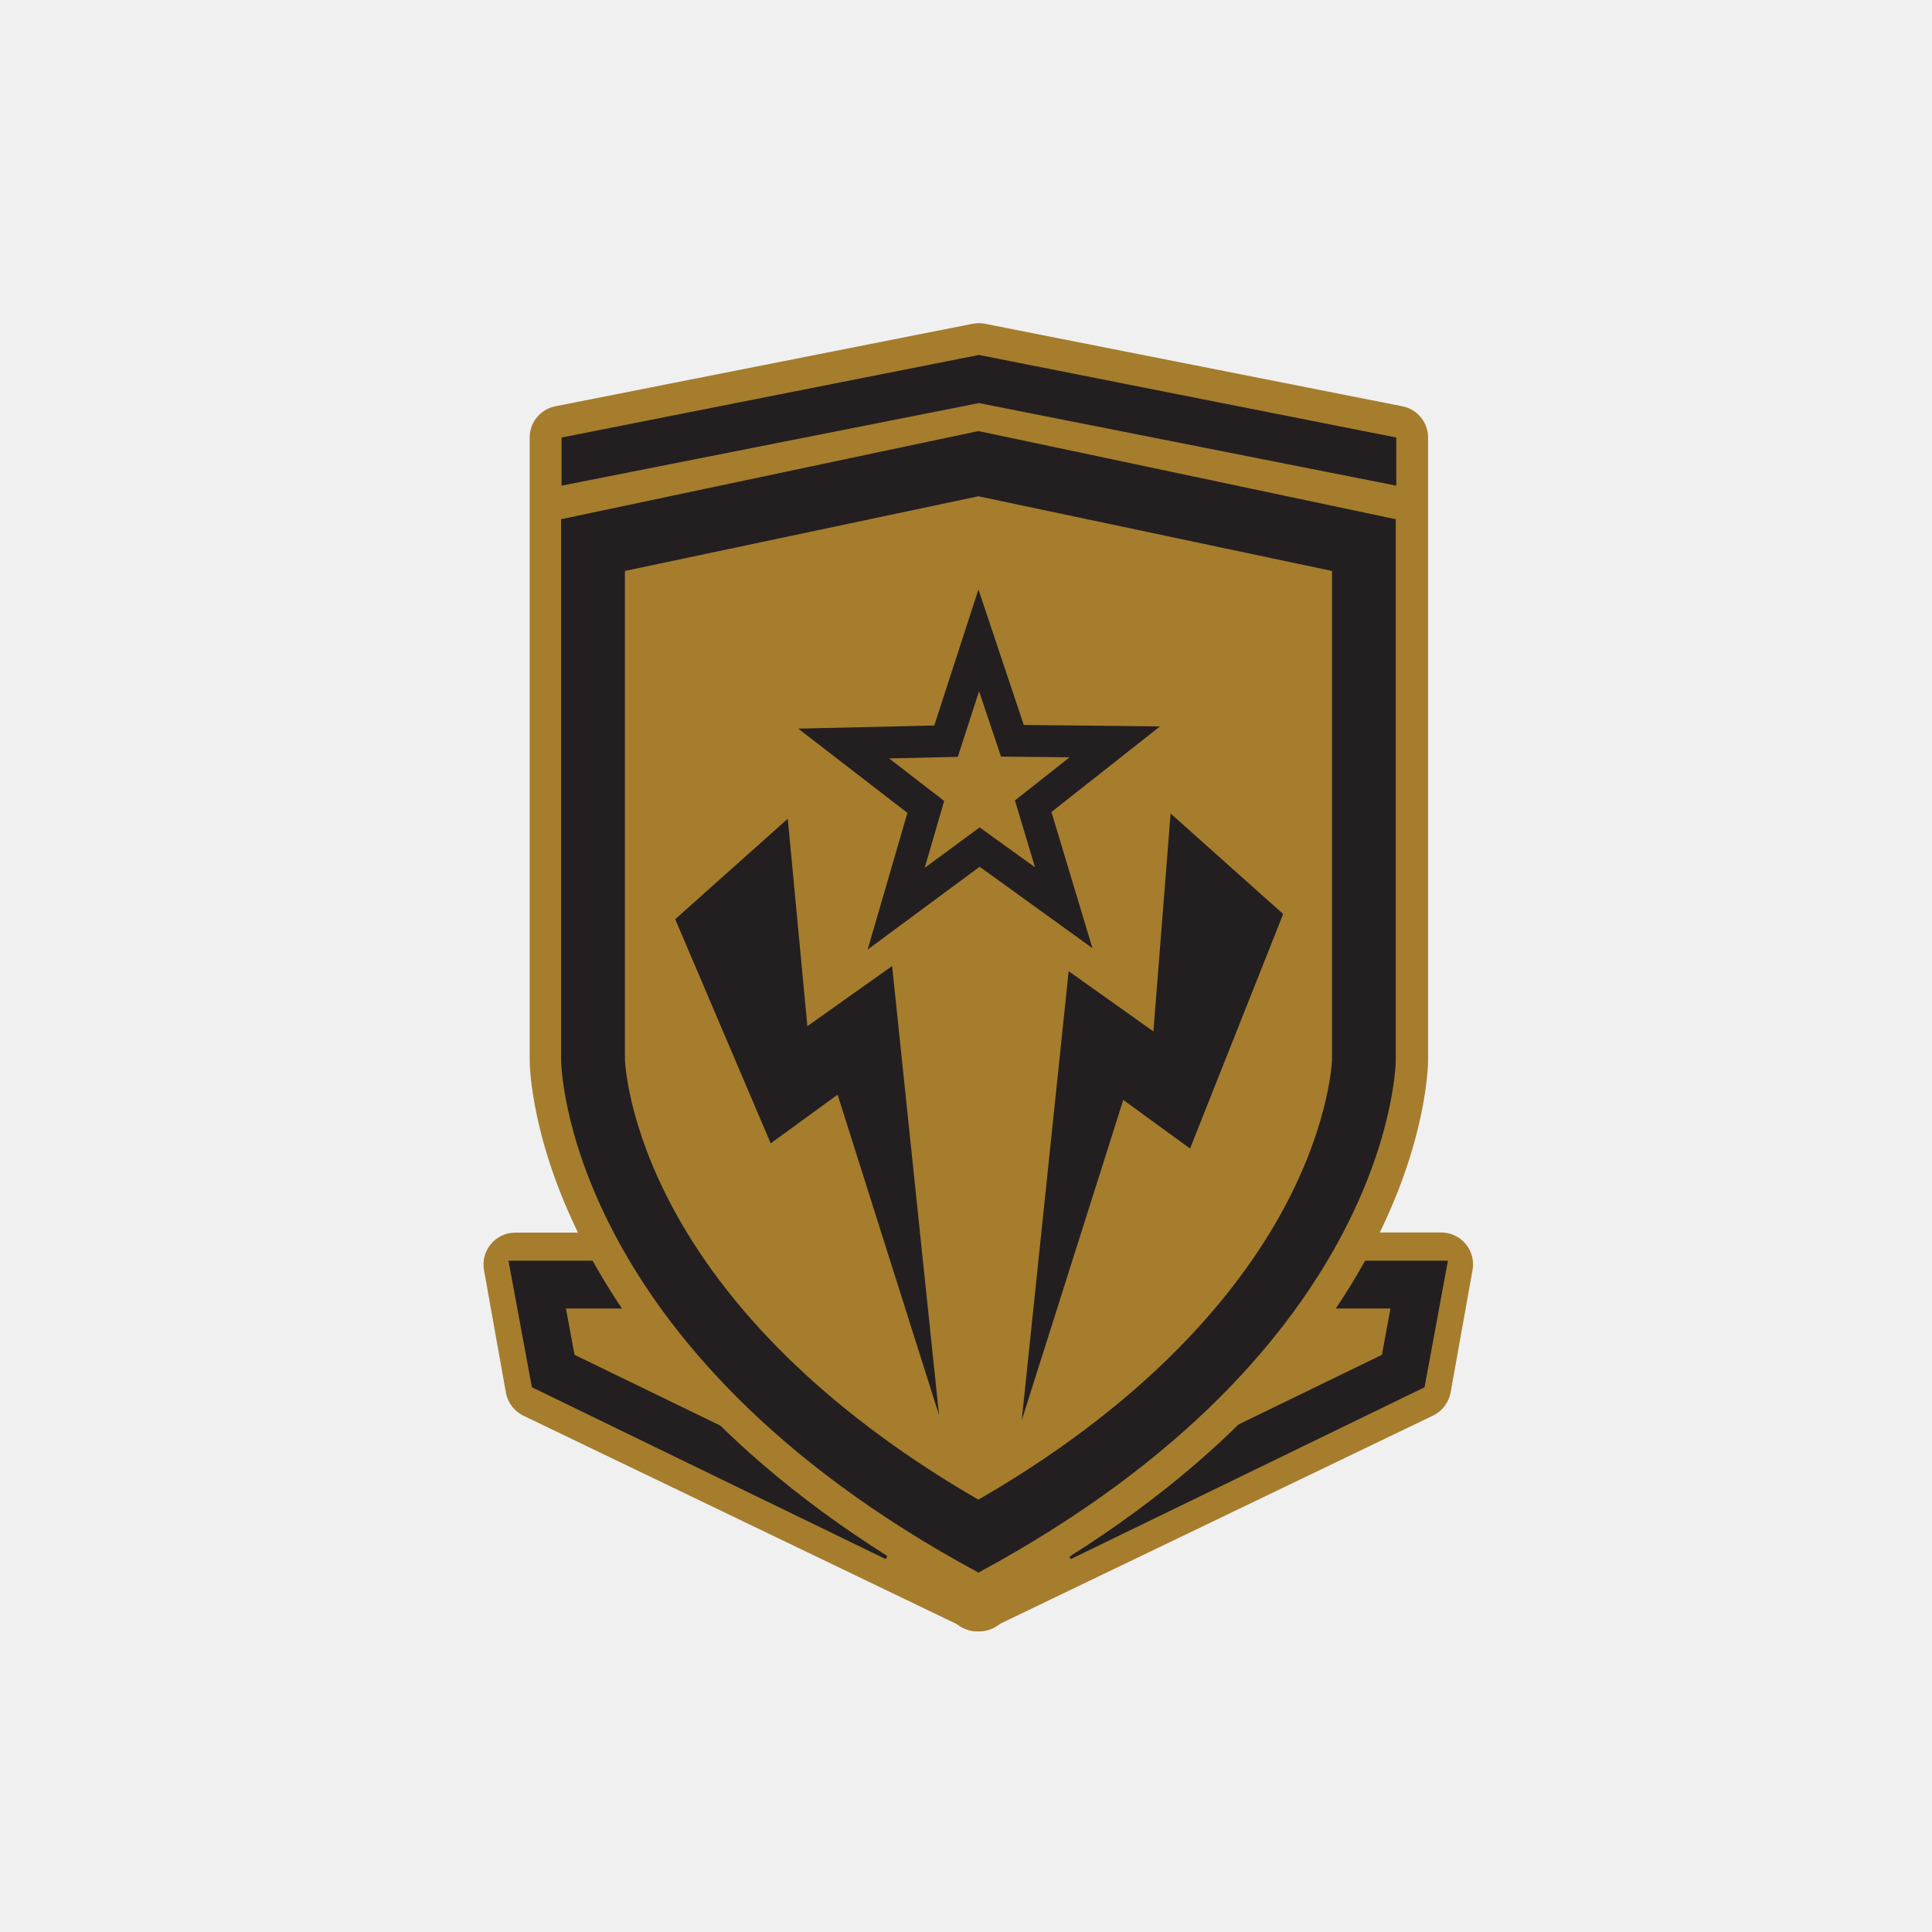
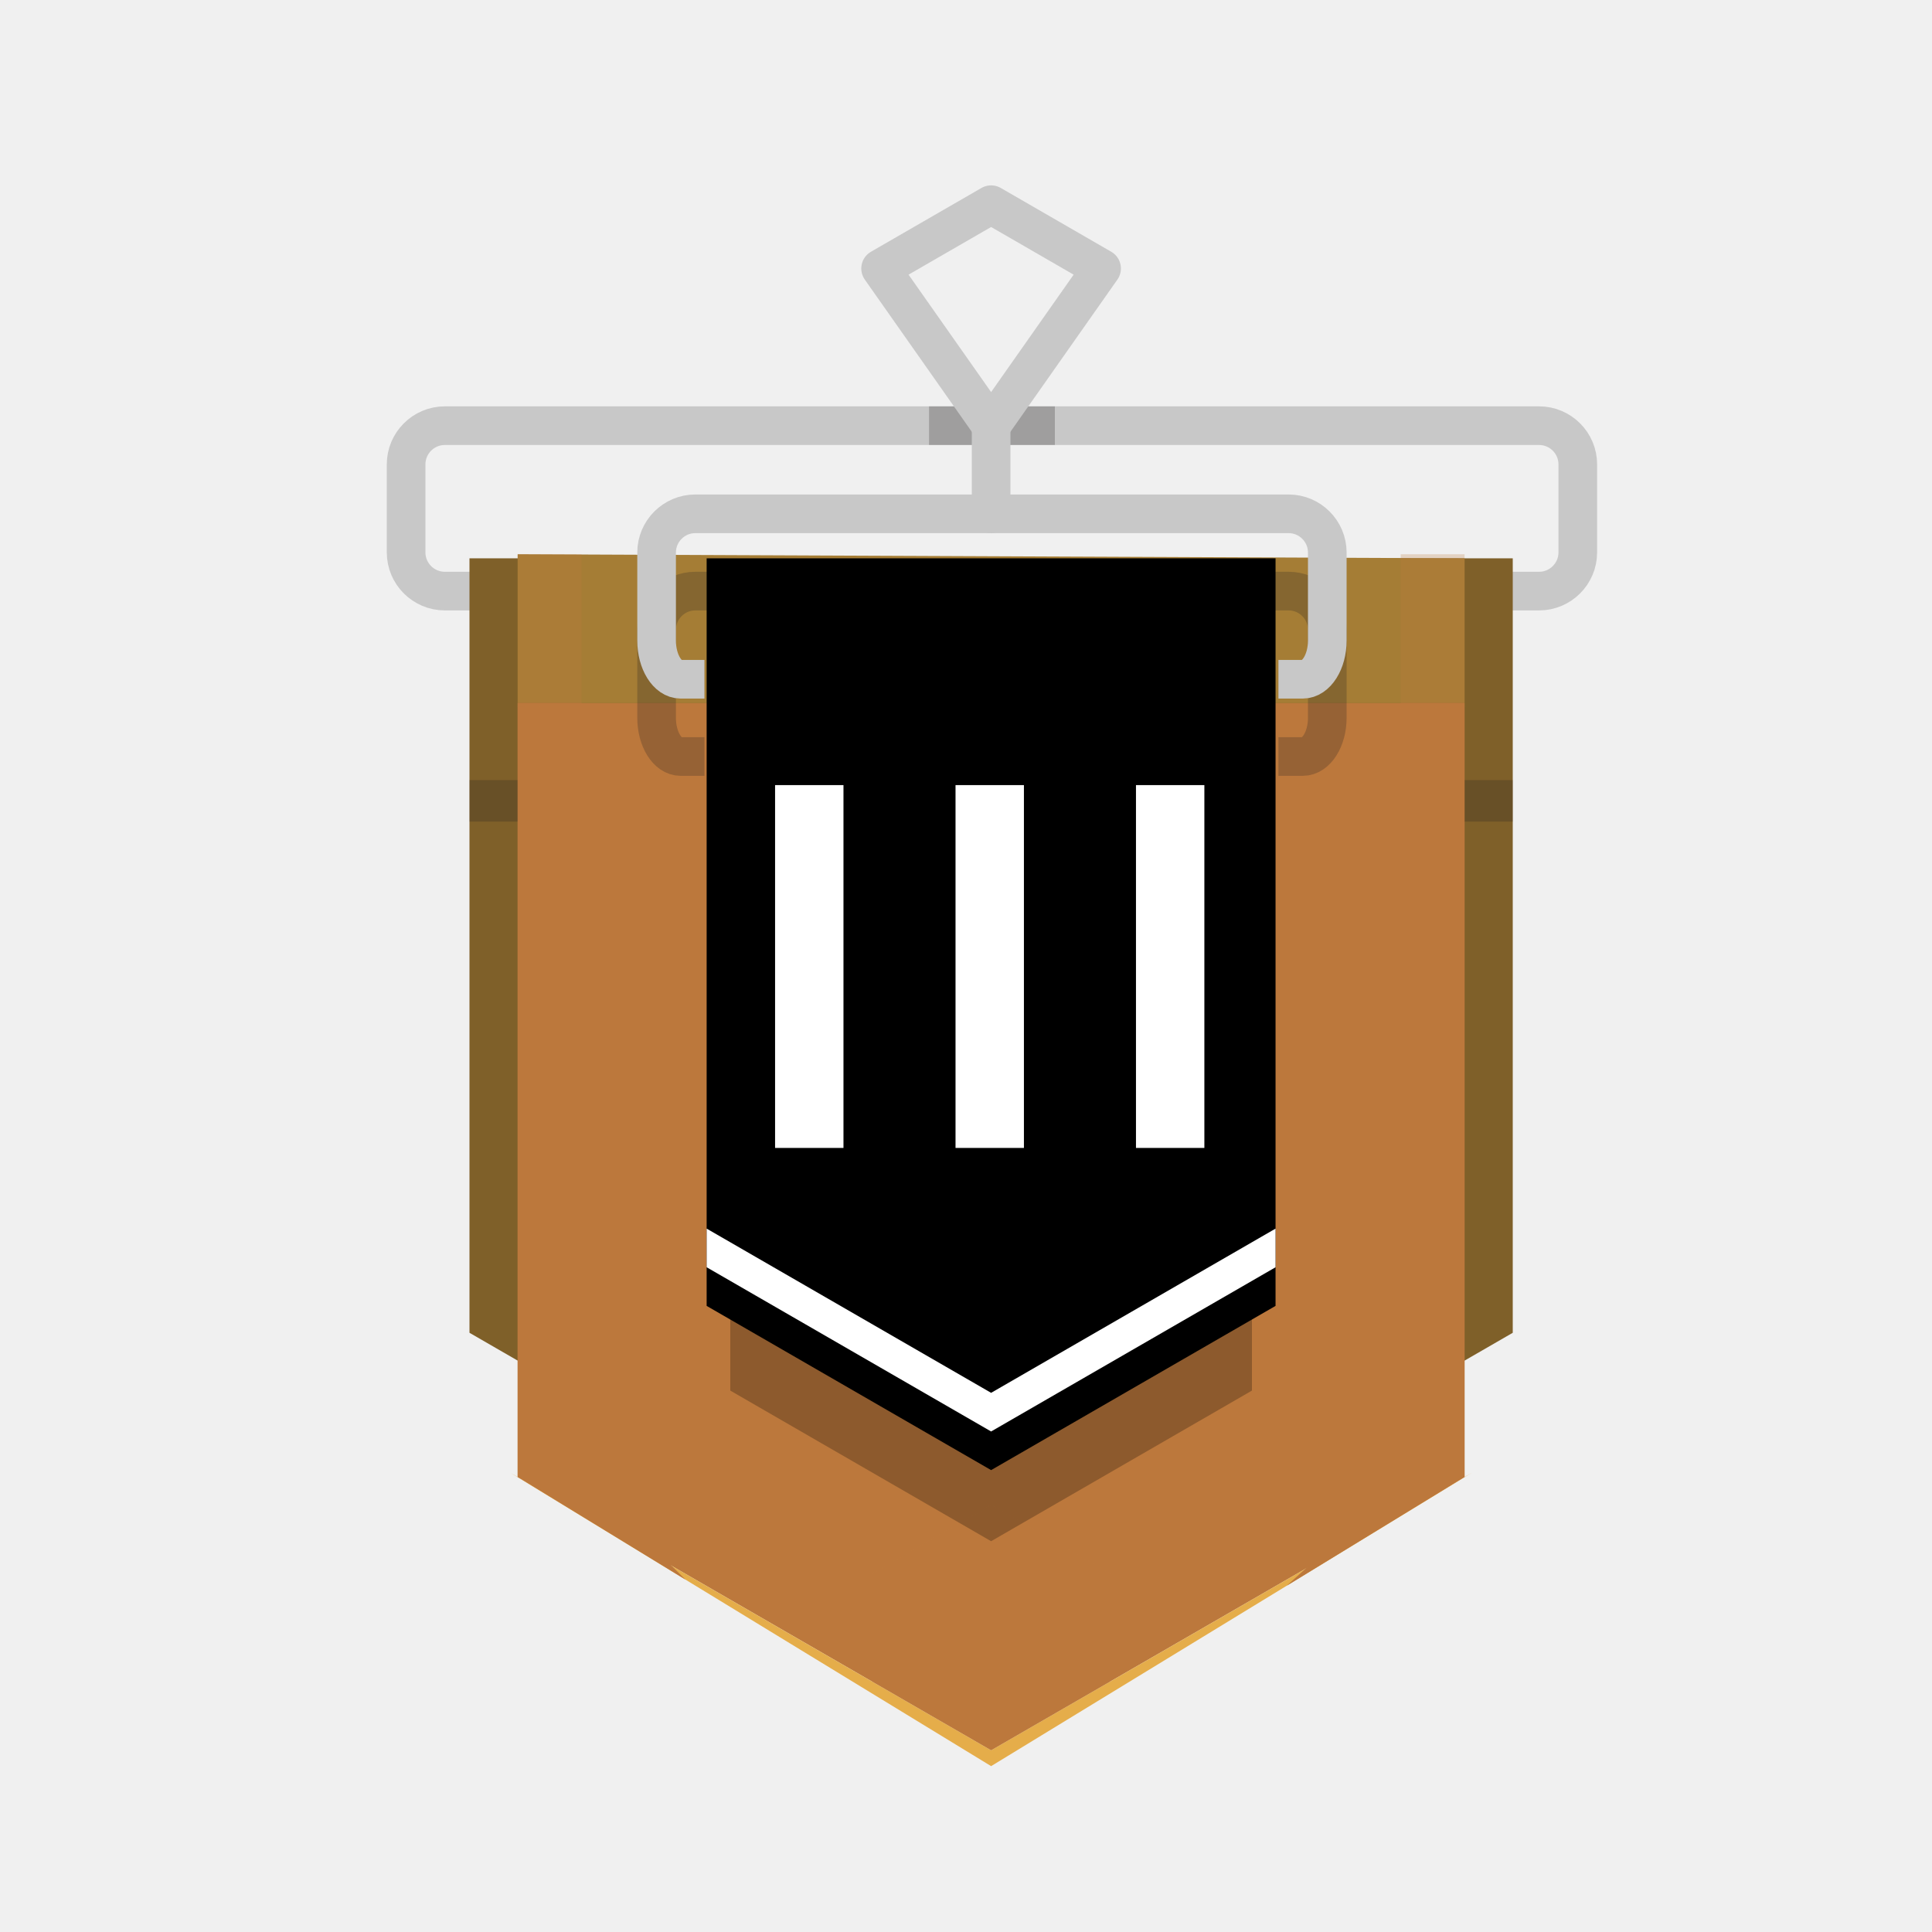
- <svg xmlns="http://www.w3.org/2000/svg" version="1.1" id="Ranks" x="0px" y="0px" width="242.38px" height="242.38px" viewBox="0 0 242.38 242.38" enable-background="new 0 0 242.38 242.38" xml:space="preserve">
-   <g>
+ <svg xmlns="http://www.w3.org/2000/svg" xmlns:xlink="http://www.w3.org/1999/xlink" version="1.1" x="0px" y="0px" width="500px" height="500px" viewBox="0 0 500 500" enable-background="new 0 0 500 500" xml:space="preserve">
+   <symbol id="League_x5F_Bronze_1_" viewBox="-250.5 -250.36 501 501">
+     <polygon opacity="0" fill="#BC783C" points="173.2,-100.64 0,-200.64 -173.21,-100.64 -173.21,99.36 0,199.36 173.2,99.36  " />
    <g>
-       <polygon fill="#A57D2D" points="164.13,158.63 180.79,158.63 178.04,174 122.6,200.67   " />
+       <path fill="none" stroke="#C8C8C8" stroke-width="10" stroke-linecap="round" stroke-linejoin="round" stroke-miterlimit="10" d="    M141.83,99.36c5.5,0,10,4.5,10,10l0,22.81c0,5.5-4.5,10-10,10H-141.4c-5.5,0-10-4.5-10-10l0-22.81c0-5.5,4.5-10,10-10H141.83z" />
    </g>
+     <polygon opacity="0" fill="none" stroke="#231F20" stroke-miterlimit="10" points="250,-249.86 -250,-249.86 -250,250.14    250,250.14  " />
+     <polygon fill="#7F6029" points="-135,-92.59 0,-170.53 135,-92.59 135,107.84 -135,107.84  " />
+     <polyline fill="#A57D35" points="122.53,107.84 122.53,70.38 -122.53,70.38 -122.53,108.9  " />
+     <polygon fill="#BC783C" points="-122.53,-129.9 0,-200.64 122.53,-129.9 122.53,70.38 -122.53,70.38  " />
+     <polygon opacity="0.25" fill="#231F20" points="-122.53,39.7 -135,39.7 -135,50.45 -122.53,50.45  " />
+     <polygon opacity="0.25" fill="#231F20" points="135,39.7 122.53,39.7 122.53,50.45 135,50.45  " />
+     <polygon fill="#E5AD4A" points="124.4,-128.82 0,-200.64 -124.41,-128.82 0,-204.74  " />
+     <path fill="#BC783C" d="M-122.53-129.9l43.44-26.58L-106-129.59V70.38h-16.53V-129.9z M106,70.38v-201.72l-29.52-26.73l46.04,28.16   V70.38H106z" />
    <g>
-       <path fill="#A57D2D" d="M122.6,204.67c-1.26,0-2.49-0.59-3.26-1.68c-1.13-1.58-0.96-3.75,0.41-5.14l41.53-42.04    c0.75-0.76,1.78-1.19,2.85-1.19h16.67c1.18,0,2.31,0.52,3.07,1.43s1.08,2.11,0.87,3.27l-2.75,15.37c-0.23,1.26-1.05,2.34-2.2,2.9    l-55.44,26.66C123.78,204.54,123.19,204.67,122.6,204.67z M165.8,162.63l-24.13,24.43l32.8-15.77l1.55-8.65H165.8z" />
+       <g opacity="0.25">
+         <path fill="none" stroke="#231F20" stroke-width="10" stroke-linejoin="round" stroke-miterlimit="10" d="M74.36,56.55     c0,0,2.84,0,6.32,0s6.32,4.5,6.32,10l0,22.81c0,5.5-4.5,10-10,10H-76.57c-5.5,0-10-4.5-10-10l0-22.81c0-5.5,2.79-10,6.19-10     s6.19,0,6.19,0" />
+       </g>
+       <g opacity="0.25">
+         <line fill="none" stroke="#231F20" stroke-width="10" stroke-linejoin="round" stroke-miterlimit="10" x1="16.5" y1="142.17" x2="-16.07" y2="142.17" />
+       </g>
+       <line fill="none" stroke="#C8C8C8" stroke-width="10" stroke-linecap="round" stroke-linejoin="round" stroke-miterlimit="10" x1="0" y1="142.17" x2="0" y2="119.36" />
+       <polygon fill="none" stroke="#C8C8C8" stroke-width="10" stroke-linecap="round" stroke-linejoin="round" stroke-miterlimit="10" points="    0,142.17 -28.6,182.85 0,199.36 28.59,182.85   " />
+       <g>
+         <path fill="none" stroke="#C8C8C8" stroke-width="10" stroke-linejoin="round" stroke-miterlimit="10" d="M74.36,76.55     c0,0,2.84,0,6.32,0s6.32,4.5,6.32,10l0,22.81c0,5.5-4.5,10-10,10H-76.57c-5.5,0-10-4.5-10-10l0-22.81c0-5.5,2.79-10,6.19-10     s6.19,0,6.19,0" />
+       </g>
    </g>
+     <path opacity="0.25" fill="#BC783C" d="M-106,69.46v39.44h-16.53V69.4 M122.53,69.4v39.5H106V69.12" />
+     <polygon opacity="0.5" fill="#BC783C" points="-30.71,-154.88 0,-137.15 30.71,-154.88 30.71,-182.91 0,-200.64 -30.71,-182.91     " />
+   </symbol>
+   <symbol id="Position_x5F_3" viewBox="-250.5 -250.5 501 501">
+     <polygon opacity="0" fill="none" stroke="#231F20" stroke-miterlimit="10" points="250,-250 -250,-250 -250,250 250,250  " />
+     <polygon opacity="0.25" points="67.5,-107.55 67.5,37.03 0,37.03 -67.5,37.03 -67.5,-107.55 0,-146.53  " />
+     <polygon opacity="0" fill="none" stroke="#FF0000" stroke-width="10" stroke-miterlimit="10" points="-173.21,99.22 0,199.22    173.21,99.22 173.21,-100.78 0,-200.78 -173.21,-100.78  " />
+     <polygon opacity="0" fill="none" stroke="#FF0000" stroke-width="10" stroke-miterlimit="10" points="-142.03,-82.78 0,-0.78    142.03,-82.78 142.03,-82.78 0,-164.78 -142.03,-82.78  " />
    <g>
-       <polyline fill="#A57D2D" points="133.02,192.9 176.04,172 178.05,161.16 165.84,161.16   " />
+       <polygon points="73.61,-85.63 73.61,107.84 0,107.84 -73.62,107.84 -73.62,-85.63 0,-128.13   " />
+       <g>
+         <path fill="#FFFFFF" d="M-55.91-44.75v93.9h17.7v-93.9H-55.91z" />
+         <path fill="#FFFFFF" d="M-9.21-44.75v93.9h17.7v-93.9H-9.21z" />
+         <path fill="#FFFFFF" d="M37.49-44.75v93.9h17.7v-93.9H37.49z" />
+       </g>
    </g>
-     <g>
-       <polygon fill="#231F20" points="134.33,195.6 131.71,190.2 173.37,169.97 174.44,164.16 165.84,164.16 165.84,158.16     181.65,158.16 178.72,174.04   " />
+     <polygon fill="none" points="135,99.25 0,99.36 -135,99.25 -135,-122.84 0,-200.78 135,-122.84  " />
+     <polygon fill="#FFFFFF" points="-73.62,-65.63 0,-108.13 73.61,-65.63 73.61,-75.63 0,-118.13 -73.62,-75.63  " />
+   </symbol>
+   <symbol id="base" viewBox="-251.5 -251.36 503 503">
+     <polygon fill="none" stroke="#231F20" stroke-width="3" stroke-miterlimit="10" points="250,-249.86 -250,-249.86 -250,250.14    250,250.14  " />
+     <line fill="none" stroke="#231F20" stroke-width="3" stroke-miterlimit="10" x1="-250" y1="250.14" x2="250" y2="-249.86" />
+     <line fill="none" stroke="#231F20" stroke-width="3" stroke-miterlimit="10" x1="250" y1="250.14" x2="-250" y2="-249.86" />
+     <polygon fill="none" stroke="#FF0000" stroke-width="10" stroke-miterlimit="10" points="-173.21,99.36 0,199.36 173.21,99.36    173.21,-100.64 0,-200.64 -173.21,-100.64  " />
+   </symbol>
+   <g id="Layer_1" display="none">
+ </g>
+   <g id="_x5B_HBE_x5D__-_Bg" display="none">
+     <rect x="-724.58" y="-738.05" display="inline" fill="#3A3A3A" width="2615.48" height="4079.18" />
+   </g>
+   <g id="_x5B_HBE_x5D__-_Struct" display="none">
+     <g id="League_x5F_Bronze" display="inline">
+ 	</g>
+     <use xlink:href="#base" width="503" height="503" id="XMLID_6_" x="-251.5" y="-251.36" transform="matrix(1 0 0 -1 256.5 252.334)" display="inline" overflow="visible" />
+   </g>
+   <g id="Bases">
+     <g id="League_x5F_Diamond_x5F_Small">
+       <g id="League_x5F_Diamond">
+ 		</g>
    </g>
-     <g>
-       <polygon fill="#A57D2D" points="81.32,158.63 64.65,158.63 67.4,174 122.85,200.67   " />
+   </g>
+   <g id="Compound">
+     <g id="Rank_x5F_Copper_x5F_4_x5F_Small_1_">
+       <g id="Rank_x5F_Copper_x5F_4_2_">
+ 		</g>
    </g>
-     <g>
-       <path fill="#A57D2D" d="M122.84,204.67c-0.58,0-1.18-0.13-1.73-0.4l-55.44-26.66c-1.16-0.56-1.98-1.64-2.2-2.9l-2.75-15.37    c-0.21-1.17,0.11-2.36,0.87-3.27s1.88-1.43,3.07-1.43h16.67c1.07,0,2.09,0.43,2.85,1.19l41.53,42.04    c1.37,1.38,1.54,3.55,0.41,5.14C125.33,204.07,124.1,204.67,122.84,204.67z M70.98,171.28l32.8,15.77l-24.13-24.43H69.43    L70.98,171.28z" />
+     <g id="Rank_x5F_Copper_x5F_4_x5F_Small_2_">
+       <g id="Rank_x5F_Copper_x5F_4_3_">
+ 		</g>
    </g>
-     <g>
-       <polyline fill="#A57D2D" points="112.43,192.9 69.4,172 67.4,161.16 79.6,161.16   " />
+     <g id="Rank_x5F_Copper_x5F_4_5_">
+       <g id="League_x5F_Copper">
+ 		</g>
    </g>
-     <g>
-       <polygon fill="#231F20" points="111.12,195.6 66.73,174.04 63.79,158.16 79.6,158.16 79.6,164.16 71,164.16 72.08,169.97     113.74,190.2   " />
+     <g id="Rank_x5F_Copper_x5F_4_x5F_Small_4_">
+       <g id="Rank_x5F_Copper_x5F_4_6_">
+ 		</g>
    </g>
-     <g>
-       <path fill="#A57D2D" d="M122.81,44.53L70.45,54.89v6.04v4.21v23v44.79c0,0,0,36.12,52.36,64.36    c52.36-28.24,52.36-64.36,52.36-64.36V65.14v-4.21v-6.04L122.81,44.53z" />
+     <g id="Rank_x5F_Copper_x5F_4_x5F_Small_3_">
+       <g id="Rank_x5F_Copper_x5F_4_4_">
+ 		</g>
    </g>
-     <g>
-       <path fill="#A57D2D" d="M122.81,201.29c-0.65,0-1.31-0.16-1.9-0.48c-53.84-29.04-54.46-66.31-54.46-67.88V54.89    c0-1.91,1.35-3.55,3.22-3.92l52.36-10.35c0.51-0.1,1.04-0.1,1.55,0l52.36,10.35c1.87,0.37,3.22,2.01,3.22,3.92v78.04    c0,1.57-0.62,38.84-54.46,67.88C124.12,201.13,123.46,201.29,122.81,201.29z M74.45,58.17v74.76c0.01,1.35,0.89,33.38,48.36,59.8    c47.8-26.62,48.36-59.46,48.36-59.8V58.17l-48.36-9.56L74.45,58.17z" />
+     <g id="Rank_x5F_Copper_x5F_4_x5F_Small">
+       <g id="Rank_x5F_Copper_x5F_4">
+ 		</g>
    </g>
-     <g>
-       <polygon fill="#231F20" points="175.17,60.93 122.81,50.57 70.45,60.93 70.45,54.89 122.81,44.53 175.17,54.89   " />
+     <g id="Position_x5F_1_x5F_Small">
+       <g id="Position_x5F_1_1_">
+ 		</g>
    </g>
-     <g>
-       <path fill="#231F20" d="M122.75,62.26l44.36,9.37v61.31c0,0.07-0.24,7.54-5.64,17.89c-5.17,9.93-16.06,24.23-38.72,37.31    c-17.64-10.18-30.8-22.69-38.21-36.36c-5.78-10.65-6.13-18.48-6.14-18.91V71.63L122.75,62.26 M122.75,54.08L70.39,65.14v67.79    c0,0,0,36.12,52.36,64.36c52.36-28.24,52.36-64.36,52.36-64.36V65.14L122.75,54.08z" />
+     <g id="Rank_x5F_Copper_x5F_3">
+ 	</g>
+     <g id="Rank_x5F_Copper_x5F_2">
+ 	</g>
+     <g id="Rank_x5F_Copper_x5F_1">
+ 	</g>
+     <g id="Rank_x5F_Bronze_x5F_4">
+ 	</g>
+     <g id="Rank_x5F_Bronze_x5F_3">
+       <use xlink:href="#League_x5F_Bronze_1_" width="501" height="501" id="XMLID_124_" x="-250.5" y="-250.36" transform="matrix(1 0 0 -1 256.5 252.334)" overflow="visible" />
+       <use xlink:href="#Position_x5F_3" width="501" height="501" id="XMLID_44_" x="-250.5" y="-250.5" transform="matrix(1 0 0 -1 256.5 252.334)" overflow="visible" />
    </g>
-     <g>
-       <polygon fill="#231F20" points="117.81,177.54 111.92,121.19 101.29,128.74 98.83,102.71 84.71,115.32 96.69,143.44     105.08,137.33   " />
-     </g>
-     <g>
-       <polygon fill="#231F20" points="128.18,178.19 134.07,121.84 144.7,129.4 146.86,102.06 160.98,114.67 149.3,144.09     140.92,137.99   " />
-     </g>
-     <g>
-       <polygon fill="#A57D2D" points="139.85,93.07 129.61,101.15 133.45,113.88 122.9,106.27 112.42,114.01 116.14,101.23     105.84,93.28 118.68,92.99 122.79,80.34 127.01,92.94   " />
-     </g>
-     <g>
-       <path fill="#231F20" d="M108.85,119.13l4.99-17.15l-13.7-10.57l17.07-0.39l5.54-17.07l5.69,17l17.09,0.18l-13.62,10.74l5.14,17.08    l-14.15-10.21L108.85,119.13z M111.54,95.15l6.91,5.33l-2.44,8.4l6.89-5.08l6.95,5.01l-2.52-8.39l6.85-5.41l-8.6-0.09l-2.75-8.2    l-2.67,8.23L111.54,95.15z" />
+     <g id="Rank_x5F_Bronze_x5F_2">
+ 	</g>
+     <g id="Rank_x5F_Bronze_x5F_1">
+ 	</g>
+     <g id="Rank_x5F_Silver_x5F_4">
+ 	</g>
+     <g id="Rank_x5F_Silver_x5F_3">
+ 	</g>
+     <g id="Rank_x5F_Silver_x5F_2">
+ 	</g>
+     <g id="Rank_x5F_Silver_x5F_1">
+ 	</g>
+     <g id="Rank_x5F_Gold_x5F_4">
+ 	</g>
+     <g id="Rank_x5F_Gold_x5F_3">
+ 	</g>
+     <g id="Rank_x5F_Gold_x5F_2">
+ 	</g>
+     <g id="Rank_x5F_Gold_x5F_1">
+ 	</g>
+     <g id="Rank_x5F_Platinum_x5F_4">
+ 	</g>
+     <g id="Rank_x5F_Platinum_x5F_3">
+ 	</g>
+     <g id="Rank_x5F_Platinum_x5F_2">
+ 	</g>
+     <g id="Rank_x5F_Platinum_x5F_1">
+       <g id="Position_x5F_1">
+ 		</g>
    </g>
  </g>
</svg>
